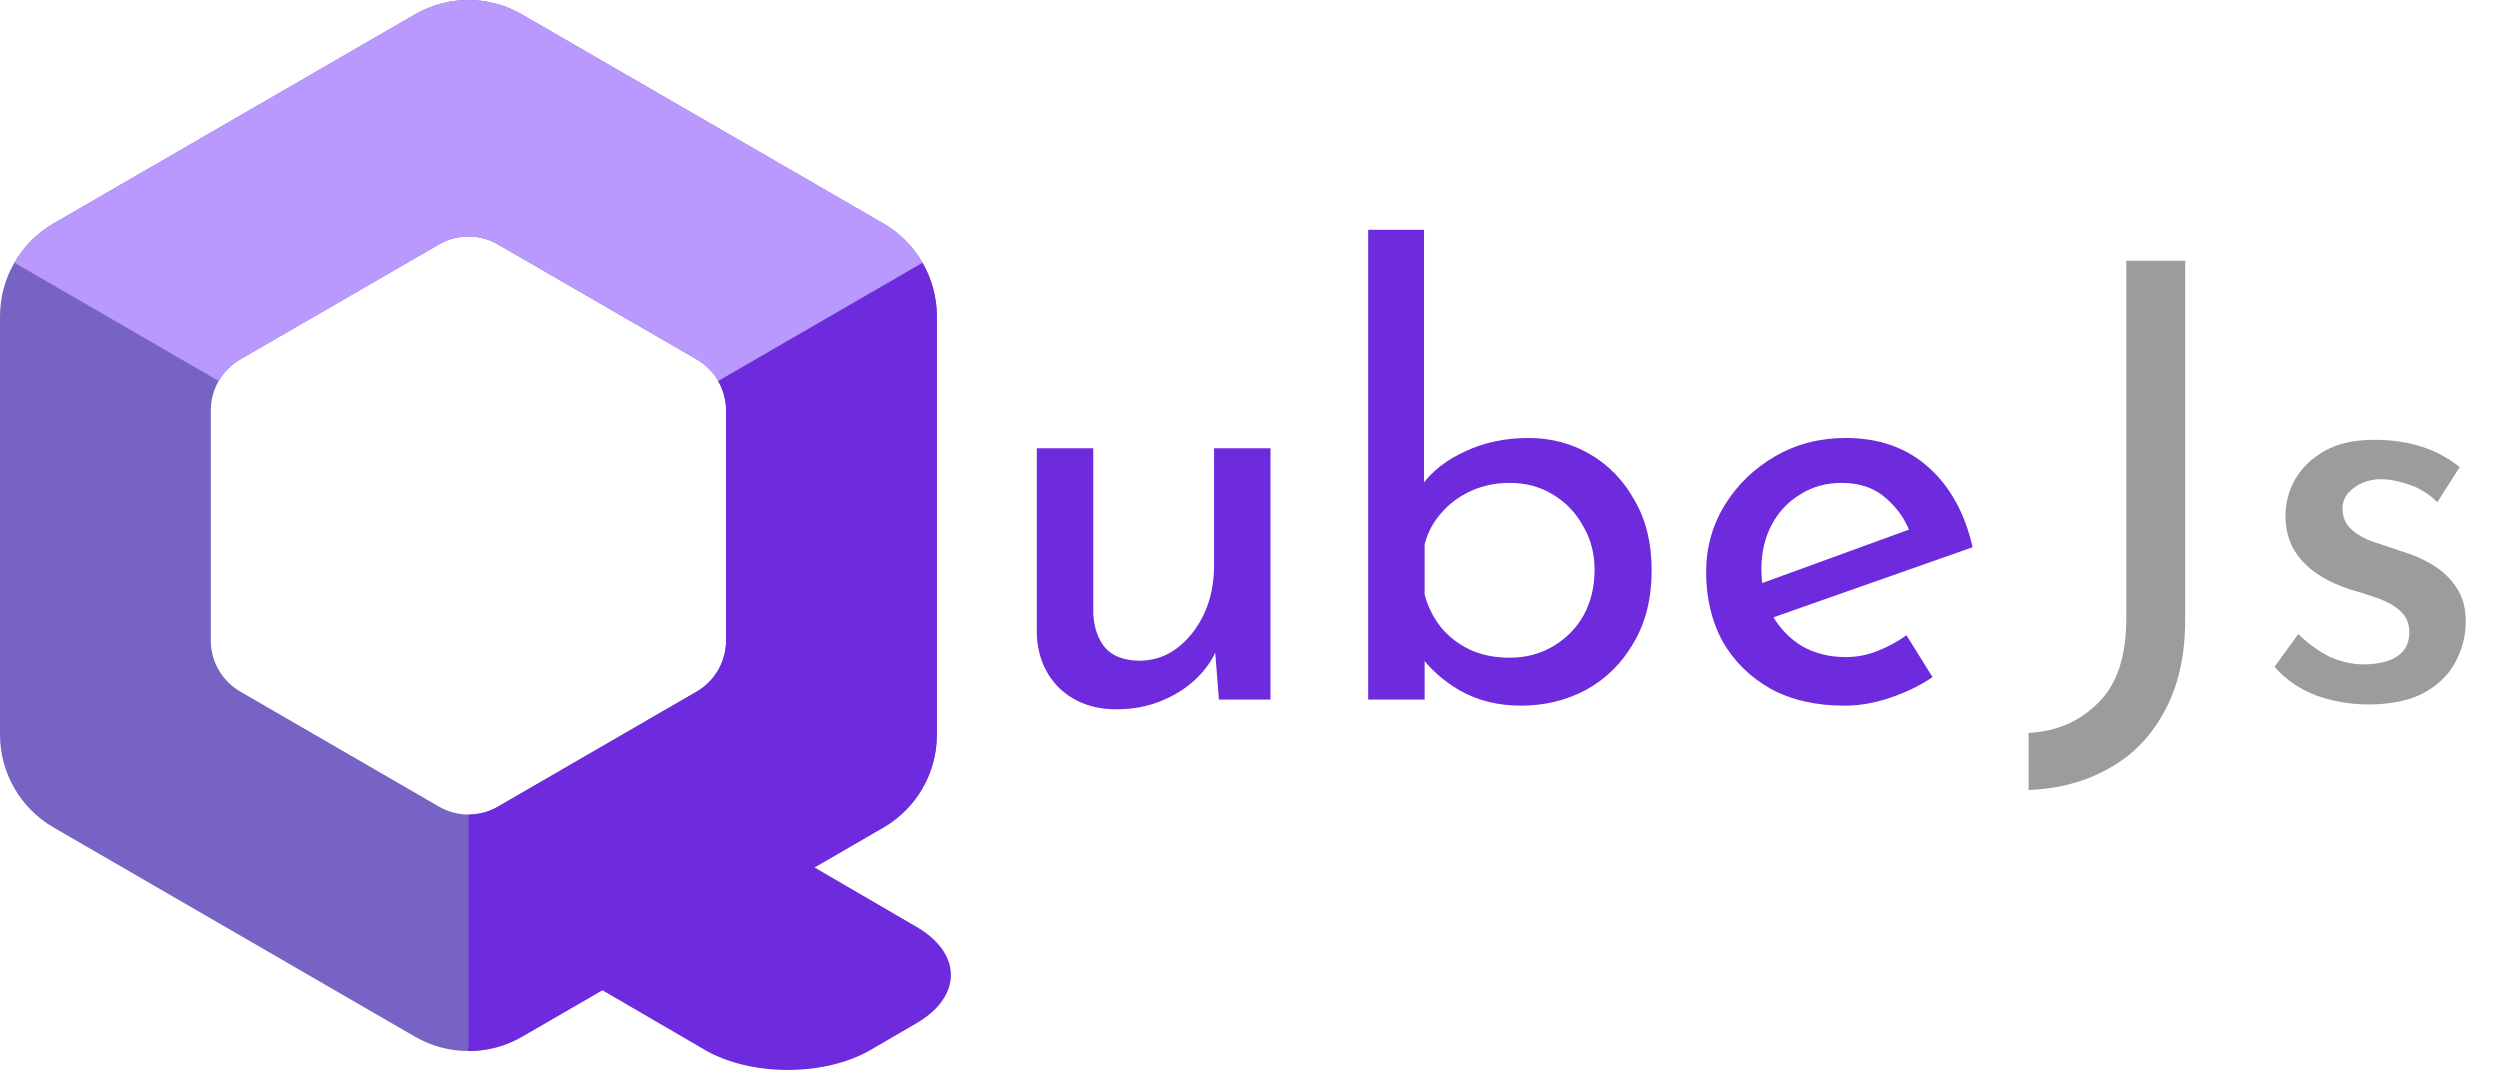
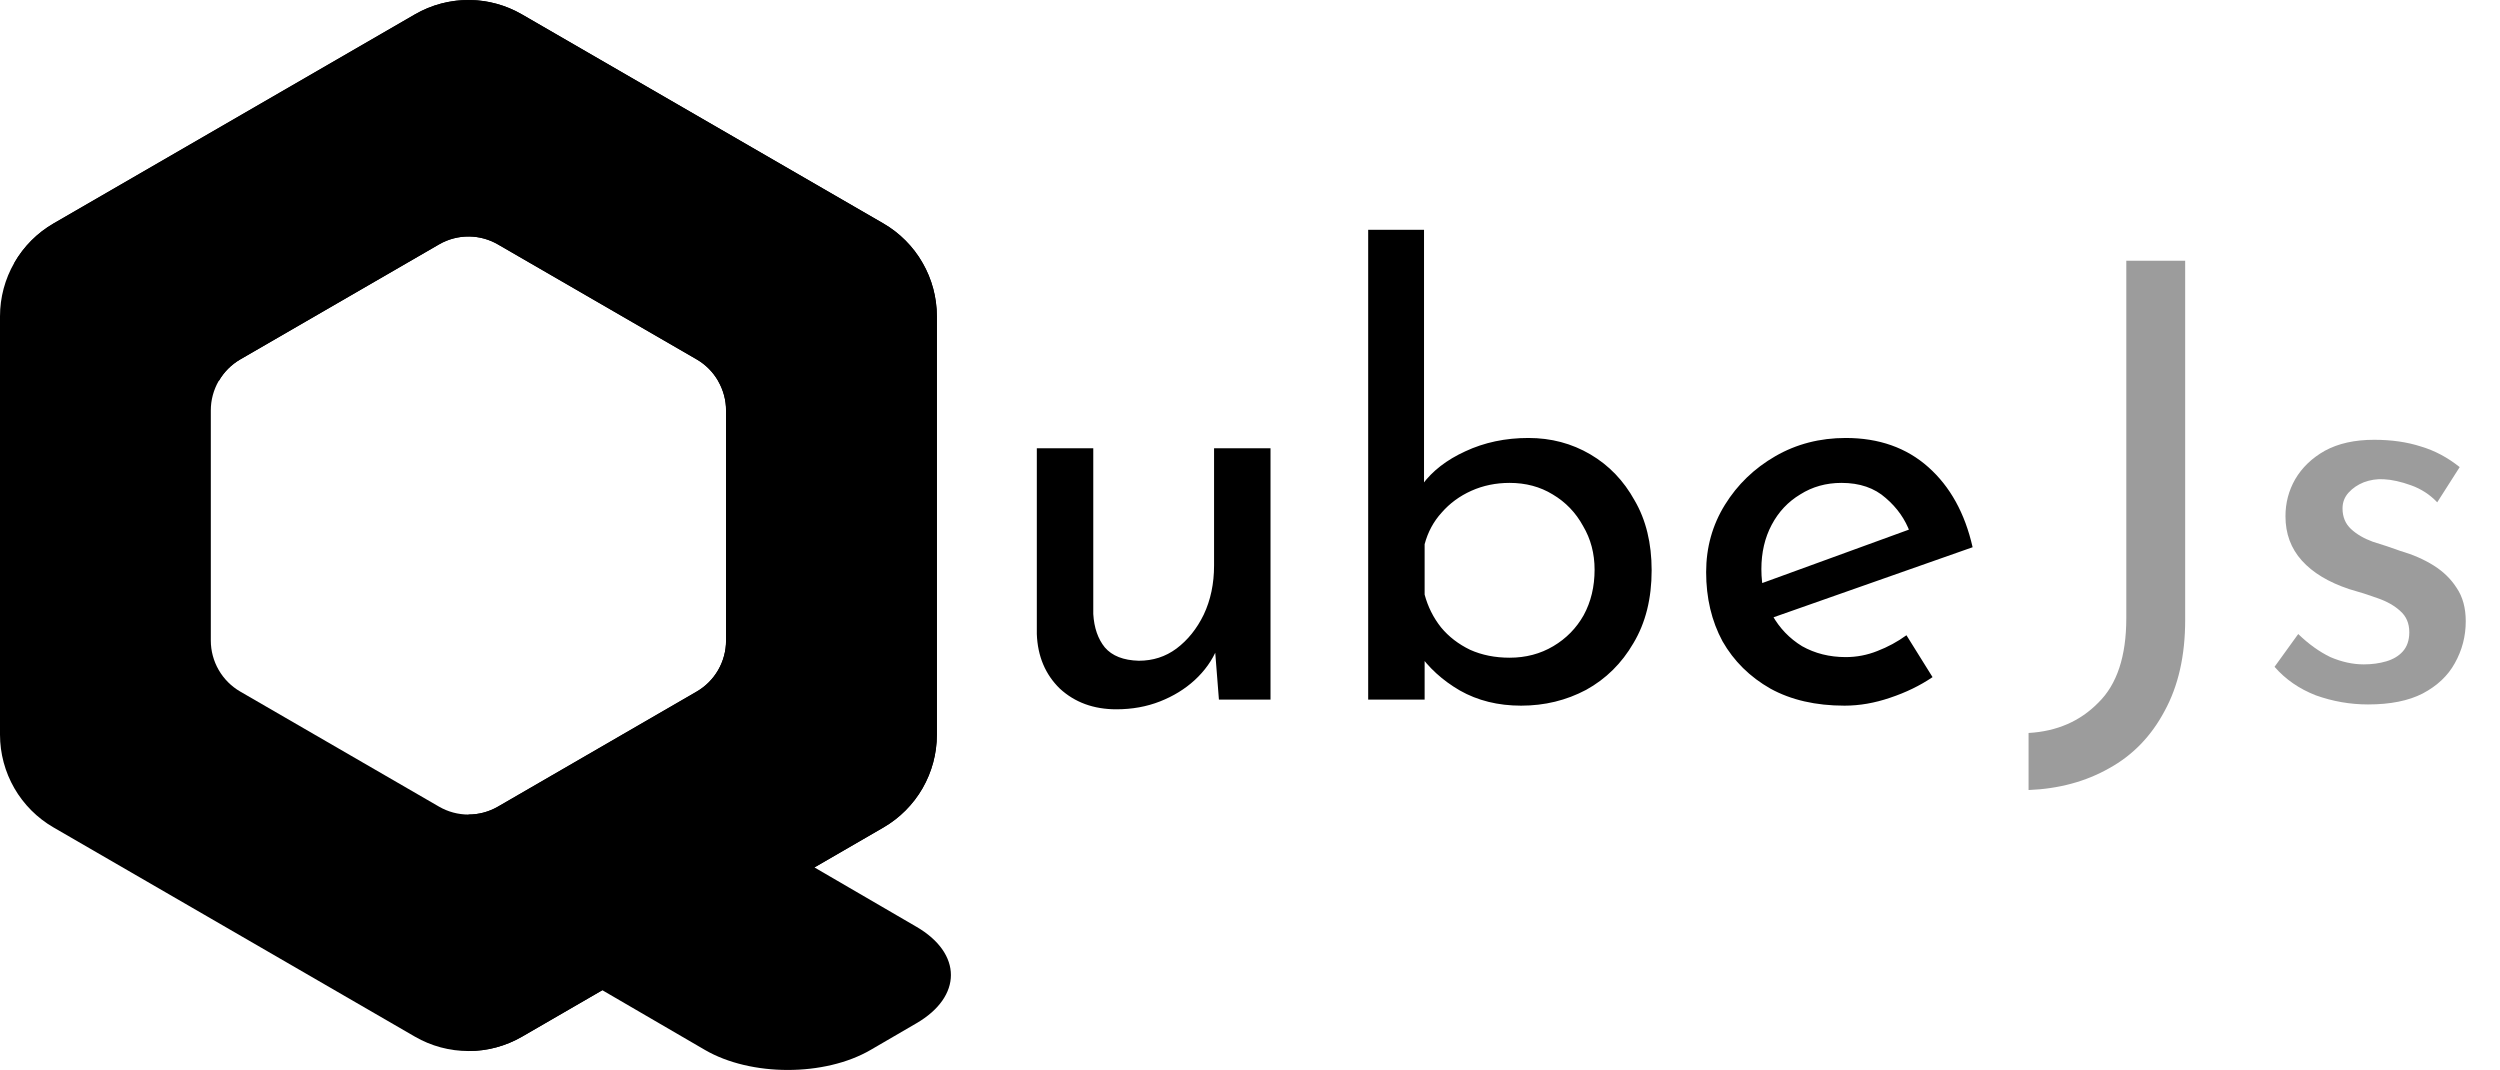
<svg xmlns="http://www.w3.org/2000/svg" viewBox="0 0 243 104" fill="none">
-   <path d="M45.778 0.003C43.869 -0.041 41.984 0.443 40.332 1.401L5.202 21.721C3.621 22.636 2.308 23.952 1.395 25.536C0.481 27.121 0 28.918 0 30.748L0 71.412C0.002 73.24 0.484 75.035 1.397 76.618C2.31 78.2 3.623 79.514 5.202 80.427L40.332 100.764C41.913 101.679 43.706 102.161 45.532 102.161C47.357 102.161 49.151 101.679 50.731 100.764L85.867 80.427C87.445 79.513 88.757 78.199 89.669 76.617C90.581 75.034 91.062 73.24 91.064 71.412V30.747C91.064 28.918 90.584 27.121 89.671 25.537C88.759 23.953 87.447 22.637 85.867 21.722L50.731 1.401C49.223 0.526 47.52 0.045 45.778 0.002V0.003ZM45.665 22.987C46.624 23.009 47.561 23.272 48.392 23.753L67.716 34.931C68.586 35.434 69.308 36.158 69.809 37.03C70.311 37.901 70.576 38.89 70.575 39.896V62.264C70.574 63.268 70.309 64.254 69.807 65.124C69.305 65.993 68.584 66.715 67.716 67.218L48.392 78.406C47.522 78.909 46.537 79.174 45.533 79.174C44.53 79.174 43.544 78.909 42.675 78.406L23.349 67.218C22.481 66.715 21.761 65.993 21.259 65.124C20.757 64.254 20.492 63.268 20.491 62.264V39.896C20.49 38.89 20.754 37.901 21.256 37.029C21.758 36.158 22.48 35.434 23.349 34.931L42.675 23.753C43.583 23.227 44.617 22.963 45.666 22.987H45.665Z" fill="#7763C3" />
-   <path d="M89.669 25.553L69.802 37.045C70.305 37.916 70.57 38.904 70.57 39.91V62.272C70.57 63.277 70.305 64.265 69.803 65.135C69.302 66.006 68.58 66.729 67.712 67.232L48.393 78.415C47.526 78.914 46.544 79.176 45.544 79.175V102.16C47.365 102.161 49.154 101.682 50.732 100.773L58.547 96.249L68.52 102.053C72.981 104.649 80.163 104.649 84.623 102.053L89.083 99.458C93.544 96.862 93.544 92.682 89.083 90.086L79.165 84.314L85.866 80.435C87.445 79.521 88.756 78.207 89.669 76.625C90.581 75.043 91.062 73.248 91.064 71.42V30.762C91.063 28.933 90.582 27.136 89.669 25.553V25.553Z" fill="#6E2ADD" />
-   <path d="M1.405 25.535L21.268 37.034C21.769 36.162 22.49 35.438 23.358 34.934L42.681 23.753C43.55 23.251 44.535 22.987 45.538 22.987C46.541 22.987 47.526 23.252 48.395 23.755L67.719 34.933C68.583 35.436 69.3 36.157 69.8 37.025L89.658 25.533C88.749 23.952 87.441 22.639 85.866 21.724L50.727 1.395C49.147 0.482 47.356 0.001 45.533 0C43.709 -2.09431e-05 41.918 0.48 40.338 1.392L5.209 21.721C3.629 22.637 2.317 23.952 1.405 25.536V25.535Z" fill="#BA99FF" />
-   <path d="M108.508 68.944C106.305 68.944 104.476 68.275 103.021 66.938C101.605 65.561 100.858 63.791 100.779 61.628V43.574H106.266V59.681C106.345 61.018 106.718 62.1 107.387 62.926C108.095 63.752 109.196 64.185 110.691 64.224C112.068 64.224 113.287 63.831 114.349 63.044C115.45 62.218 116.335 61.117 117.004 59.74C117.673 58.324 118.007 56.731 118.007 54.961V43.574H123.494V68H118.479L118.007 61.982L118.302 63.044C117.83 64.185 117.102 65.207 116.119 66.112C115.175 66.977 114.054 67.666 112.756 68.177C111.458 68.688 110.042 68.944 108.508 68.944ZM147.855 68.59C145.613 68.59 143.627 68.098 141.896 67.115C140.205 66.132 138.848 64.893 137.825 63.398L138.474 61.687V68H132.987V22.334H138.415V49.179L138.238 47.114C139.221 45.777 140.618 44.695 142.427 43.869C144.276 43.004 146.321 42.571 148.563 42.571C150.766 42.571 152.772 43.102 154.581 44.164C156.39 45.226 157.826 46.721 158.888 48.648C159.989 50.536 160.54 52.798 160.54 55.433C160.54 58.186 159.95 60.546 158.77 62.513C157.629 64.48 156.095 65.994 154.168 67.056C152.241 68.079 150.136 68.59 147.855 68.59ZM146.734 63.929C148.307 63.929 149.723 63.555 150.982 62.808C152.241 62.061 153.224 61.058 153.932 59.799C154.64 58.501 154.994 57.026 154.994 55.374C154.994 53.801 154.62 52.385 153.873 51.126C153.165 49.828 152.182 48.805 150.923 48.058C149.704 47.311 148.307 46.937 146.734 46.937C145.397 46.937 144.158 47.193 143.017 47.704C141.876 48.215 140.913 48.923 140.126 49.828C139.339 50.693 138.789 51.716 138.474 52.896V57.793C138.789 58.973 139.32 60.035 140.067 60.979C140.814 61.884 141.758 62.611 142.899 63.162C144.04 63.673 145.318 63.929 146.734 63.929ZM179.289 68.59C176.496 68.59 174.097 68.039 172.091 66.938C170.085 65.797 168.531 64.263 167.43 62.336C166.368 60.369 165.837 58.127 165.837 55.61C165.837 53.211 166.446 51.028 167.666 49.061C168.885 47.094 170.517 45.521 172.563 44.341C174.608 43.161 176.889 42.571 179.407 42.571C182.632 42.571 185.307 43.515 187.431 45.403C189.555 47.291 190.99 49.887 191.738 53.191L171.619 60.271L170.321 57.026L186.841 51.008L185.661 51.775C185.189 50.477 184.402 49.356 183.301 48.412C182.199 47.429 180.764 46.937 178.994 46.937C177.499 46.937 176.162 47.311 174.982 48.058C173.802 48.766 172.877 49.749 172.209 51.008C171.54 52.267 171.206 53.702 171.206 55.315C171.206 57.006 171.56 58.501 172.268 59.799C172.976 61.058 173.939 62.061 175.159 62.808C176.417 63.516 177.833 63.87 179.407 63.87C180.469 63.87 181.491 63.673 182.475 63.28C183.497 62.887 184.441 62.375 185.307 61.746L187.844 65.817C186.624 66.643 185.248 67.312 183.714 67.823C182.219 68.334 180.744 68.59 179.289 68.59Z" fill="#6E2ADD" />
+   <path d="M45.778 0.003C43.869 -0.041 41.984 0.443 40.332 1.401L5.202 21.721C3.621 22.636 2.308 23.952 1.395 25.536C0.481 27.121 0 28.918 0 30.748L0 71.412C0.002 73.24 0.484 75.035 1.397 76.618C2.31 78.2 3.623 79.514 5.202 80.427L40.332 100.764C41.913 101.679 43.706 102.161 45.532 102.161C47.357 102.161 49.151 101.679 50.731 100.764L85.867 80.427C87.445 79.513 88.757 78.199 89.669 76.617C90.581 75.034 91.062 73.24 91.064 71.412V30.747C91.064 28.918 90.584 27.121 89.671 25.537C88.759 23.953 87.447 22.637 85.867 21.722L50.731 1.401C49.223 0.526 47.52 0.045 45.778 0.002V0.003ZM45.665 22.987C46.624 23.009 47.561 23.272 48.392 23.753L67.716 34.931C68.586 35.434 69.308 36.158 69.809 37.03C70.311 37.901 70.576 38.89 70.575 39.896V62.264C70.574 63.268 70.309 64.254 69.807 65.124C69.305 65.993 68.584 66.715 67.716 67.218L48.392 78.406C47.522 78.909 46.537 79.174 45.533 79.174C44.53 79.174 43.544 78.909 42.675 78.406L23.349 67.218C22.481 66.715 21.761 65.993 21.259 65.124C20.757 64.254 20.492 63.268 20.491 62.264V39.896C20.49 38.89 20.754 37.901 21.256 37.029C21.758 36.158 22.48 35.434 23.349 34.931L42.675 23.753C43.583 23.227 44.617 22.963 45.666 22.987H45.665Z" fill="currentColor" />
+   <path d="M89.669 25.553L69.802 37.045C70.305 37.916 70.57 38.904 70.57 39.91V62.272C70.57 63.277 70.305 64.265 69.803 65.135C69.302 66.006 68.58 66.729 67.712 67.232L48.393 78.415C47.526 78.914 46.544 79.176 45.544 79.175V102.16C47.365 102.161 49.154 101.682 50.732 100.773L58.547 96.249L68.52 102.053C72.981 104.649 80.163 104.649 84.623 102.053L89.083 99.458C93.544 96.862 93.544 92.682 89.083 90.086L79.165 84.314L85.866 80.435C87.445 79.521 88.756 78.207 89.669 76.625C90.581 75.043 91.062 73.248 91.064 71.42V30.762C91.063 28.933 90.582 27.136 89.669 25.553V25.553Z" fill="currentColor" />
+   <path d="M1.405 25.535L21.268 37.034C21.769 36.162 22.49 35.438 23.358 34.934L42.681 23.753C43.55 23.251 44.535 22.987 45.538 22.987C46.541 22.987 47.526 23.252 48.395 23.755L67.719 34.933C68.583 35.436 69.3 36.157 69.8 37.025L89.658 25.533C88.749 23.952 87.441 22.639 85.866 21.724L50.727 1.395C49.147 0.482 47.356 0.001 45.533 0C43.709 -2.09431e-05 41.918 0.48 40.338 1.392L5.209 21.721C3.629 22.637 2.317 23.952 1.405 25.536V25.535Z" fill="currentColor" />
+   <path d="M108.508 68.944C106.305 68.944 104.476 68.275 103.021 66.938C101.605 65.561 100.858 63.791 100.779 61.628V43.574H106.266V59.681C106.345 61.018 106.718 62.1 107.387 62.926C108.095 63.752 109.196 64.185 110.691 64.224C112.068 64.224 113.287 63.831 114.349 63.044C115.45 62.218 116.335 61.117 117.004 59.74C117.673 58.324 118.007 56.731 118.007 54.961V43.574H123.494V68H118.479L118.007 61.982L118.302 63.044C117.83 64.185 117.102 65.207 116.119 66.112C115.175 66.977 114.054 67.666 112.756 68.177C111.458 68.688 110.042 68.944 108.508 68.944ZM147.855 68.59C145.613 68.59 143.627 68.098 141.896 67.115C140.205 66.132 138.848 64.893 137.825 63.398L138.474 61.687V68H132.987V22.334H138.415V49.179L138.238 47.114C139.221 45.777 140.618 44.695 142.427 43.869C144.276 43.004 146.321 42.571 148.563 42.571C150.766 42.571 152.772 43.102 154.581 44.164C156.39 45.226 157.826 46.721 158.888 48.648C159.989 50.536 160.54 52.798 160.54 55.433C160.54 58.186 159.95 60.546 158.77 62.513C157.629 64.48 156.095 65.994 154.168 67.056C152.241 68.079 150.136 68.59 147.855 68.59ZM146.734 63.929C148.307 63.929 149.723 63.555 150.982 62.808C152.241 62.061 153.224 61.058 153.932 59.799C154.64 58.501 154.994 57.026 154.994 55.374C154.994 53.801 154.62 52.385 153.873 51.126C153.165 49.828 152.182 48.805 150.923 48.058C149.704 47.311 148.307 46.937 146.734 46.937C145.397 46.937 144.158 47.193 143.017 47.704C141.876 48.215 140.913 48.923 140.126 49.828C139.339 50.693 138.789 51.716 138.474 52.896V57.793C138.789 58.973 139.32 60.035 140.067 60.979C140.814 61.884 141.758 62.611 142.899 63.162C144.04 63.673 145.318 63.929 146.734 63.929ZM179.289 68.59C176.496 68.59 174.097 68.039 172.091 66.938C170.085 65.797 168.531 64.263 167.43 62.336C166.368 60.369 165.837 58.127 165.837 55.61C165.837 53.211 166.446 51.028 167.666 49.061C168.885 47.094 170.517 45.521 172.563 44.341C174.608 43.161 176.889 42.571 179.407 42.571C182.632 42.571 185.307 43.515 187.431 45.403C189.555 47.291 190.99 49.887 191.738 53.191L171.619 60.271L170.321 57.026L186.841 51.008L185.661 51.775C185.189 50.477 184.402 49.356 183.301 48.412C182.199 47.429 180.764 46.937 178.994 46.937C177.499 46.937 176.162 47.311 174.982 48.058C173.802 48.766 172.877 49.749 172.209 51.008C171.54 52.267 171.206 53.702 171.206 55.315C171.206 57.006 171.56 58.501 172.268 59.799C172.976 61.058 173.939 62.061 175.159 62.808C176.417 63.516 177.833 63.87 179.407 63.87C180.469 63.87 181.491 63.673 182.475 63.28C183.497 62.887 184.441 62.375 185.307 61.746L187.844 65.817C186.624 66.643 185.248 67.312 183.714 67.823C182.219 68.334 180.744 68.59 179.289 68.59Z" fill="currentColor" />
  <path d="M212.399 60.271C212.399 63.732 211.73 66.682 210.393 69.121C209.095 71.56 207.305 73.408 205.024 74.667C202.743 75.965 200.127 76.673 197.177 76.791V71.245C199.93 71.088 202.192 70.104 203.962 68.295C205.771 66.525 206.676 63.791 206.676 60.094V25.343H212.399V60.271ZM230.172 68.472C228.441 68.472 226.75 68.177 225.098 67.587C223.485 66.958 222.148 66.033 221.086 64.814L223.387 61.628C224.409 62.611 225.452 63.359 226.514 63.87C227.615 64.342 228.697 64.578 229.759 64.578C230.545 64.578 231.273 64.48 231.942 64.283C232.61 64.086 233.141 63.772 233.535 63.339C233.967 62.867 234.184 62.238 234.184 61.451C234.184 60.586 233.889 59.897 233.299 59.386C232.748 58.875 232.02 58.462 231.116 58.147C230.25 57.832 229.326 57.537 228.343 57.262C226.337 56.593 224.803 55.669 223.741 54.489C222.679 53.309 222.148 51.873 222.148 50.182C222.148 48.884 222.462 47.684 223.092 46.583C223.76 45.442 224.724 44.518 225.983 43.81C227.281 43.102 228.874 42.748 230.762 42.748C232.453 42.748 233.967 42.964 235.305 43.397C236.642 43.79 237.901 44.459 239.081 45.403L236.898 48.825C236.19 48.078 235.344 47.527 234.361 47.173C233.377 46.819 232.492 46.622 231.706 46.583C231.037 46.544 230.388 46.642 229.759 46.878C229.169 47.114 228.677 47.448 228.284 47.881C227.89 48.314 227.694 48.825 227.694 49.415C227.694 50.241 227.969 50.91 228.52 51.421C229.07 51.932 229.778 52.345 230.644 52.66C231.548 52.935 232.433 53.23 233.299 53.545C234.518 53.899 235.6 54.371 236.544 54.961C237.488 55.551 238.235 56.279 238.786 57.144C239.376 58.009 239.671 59.091 239.671 60.389C239.671 61.844 239.317 63.201 238.609 64.46C237.94 65.679 236.898 66.663 235.482 67.41C234.105 68.118 232.335 68.472 230.172 68.472Z" fill="#9C9C9C" />
</svg>
